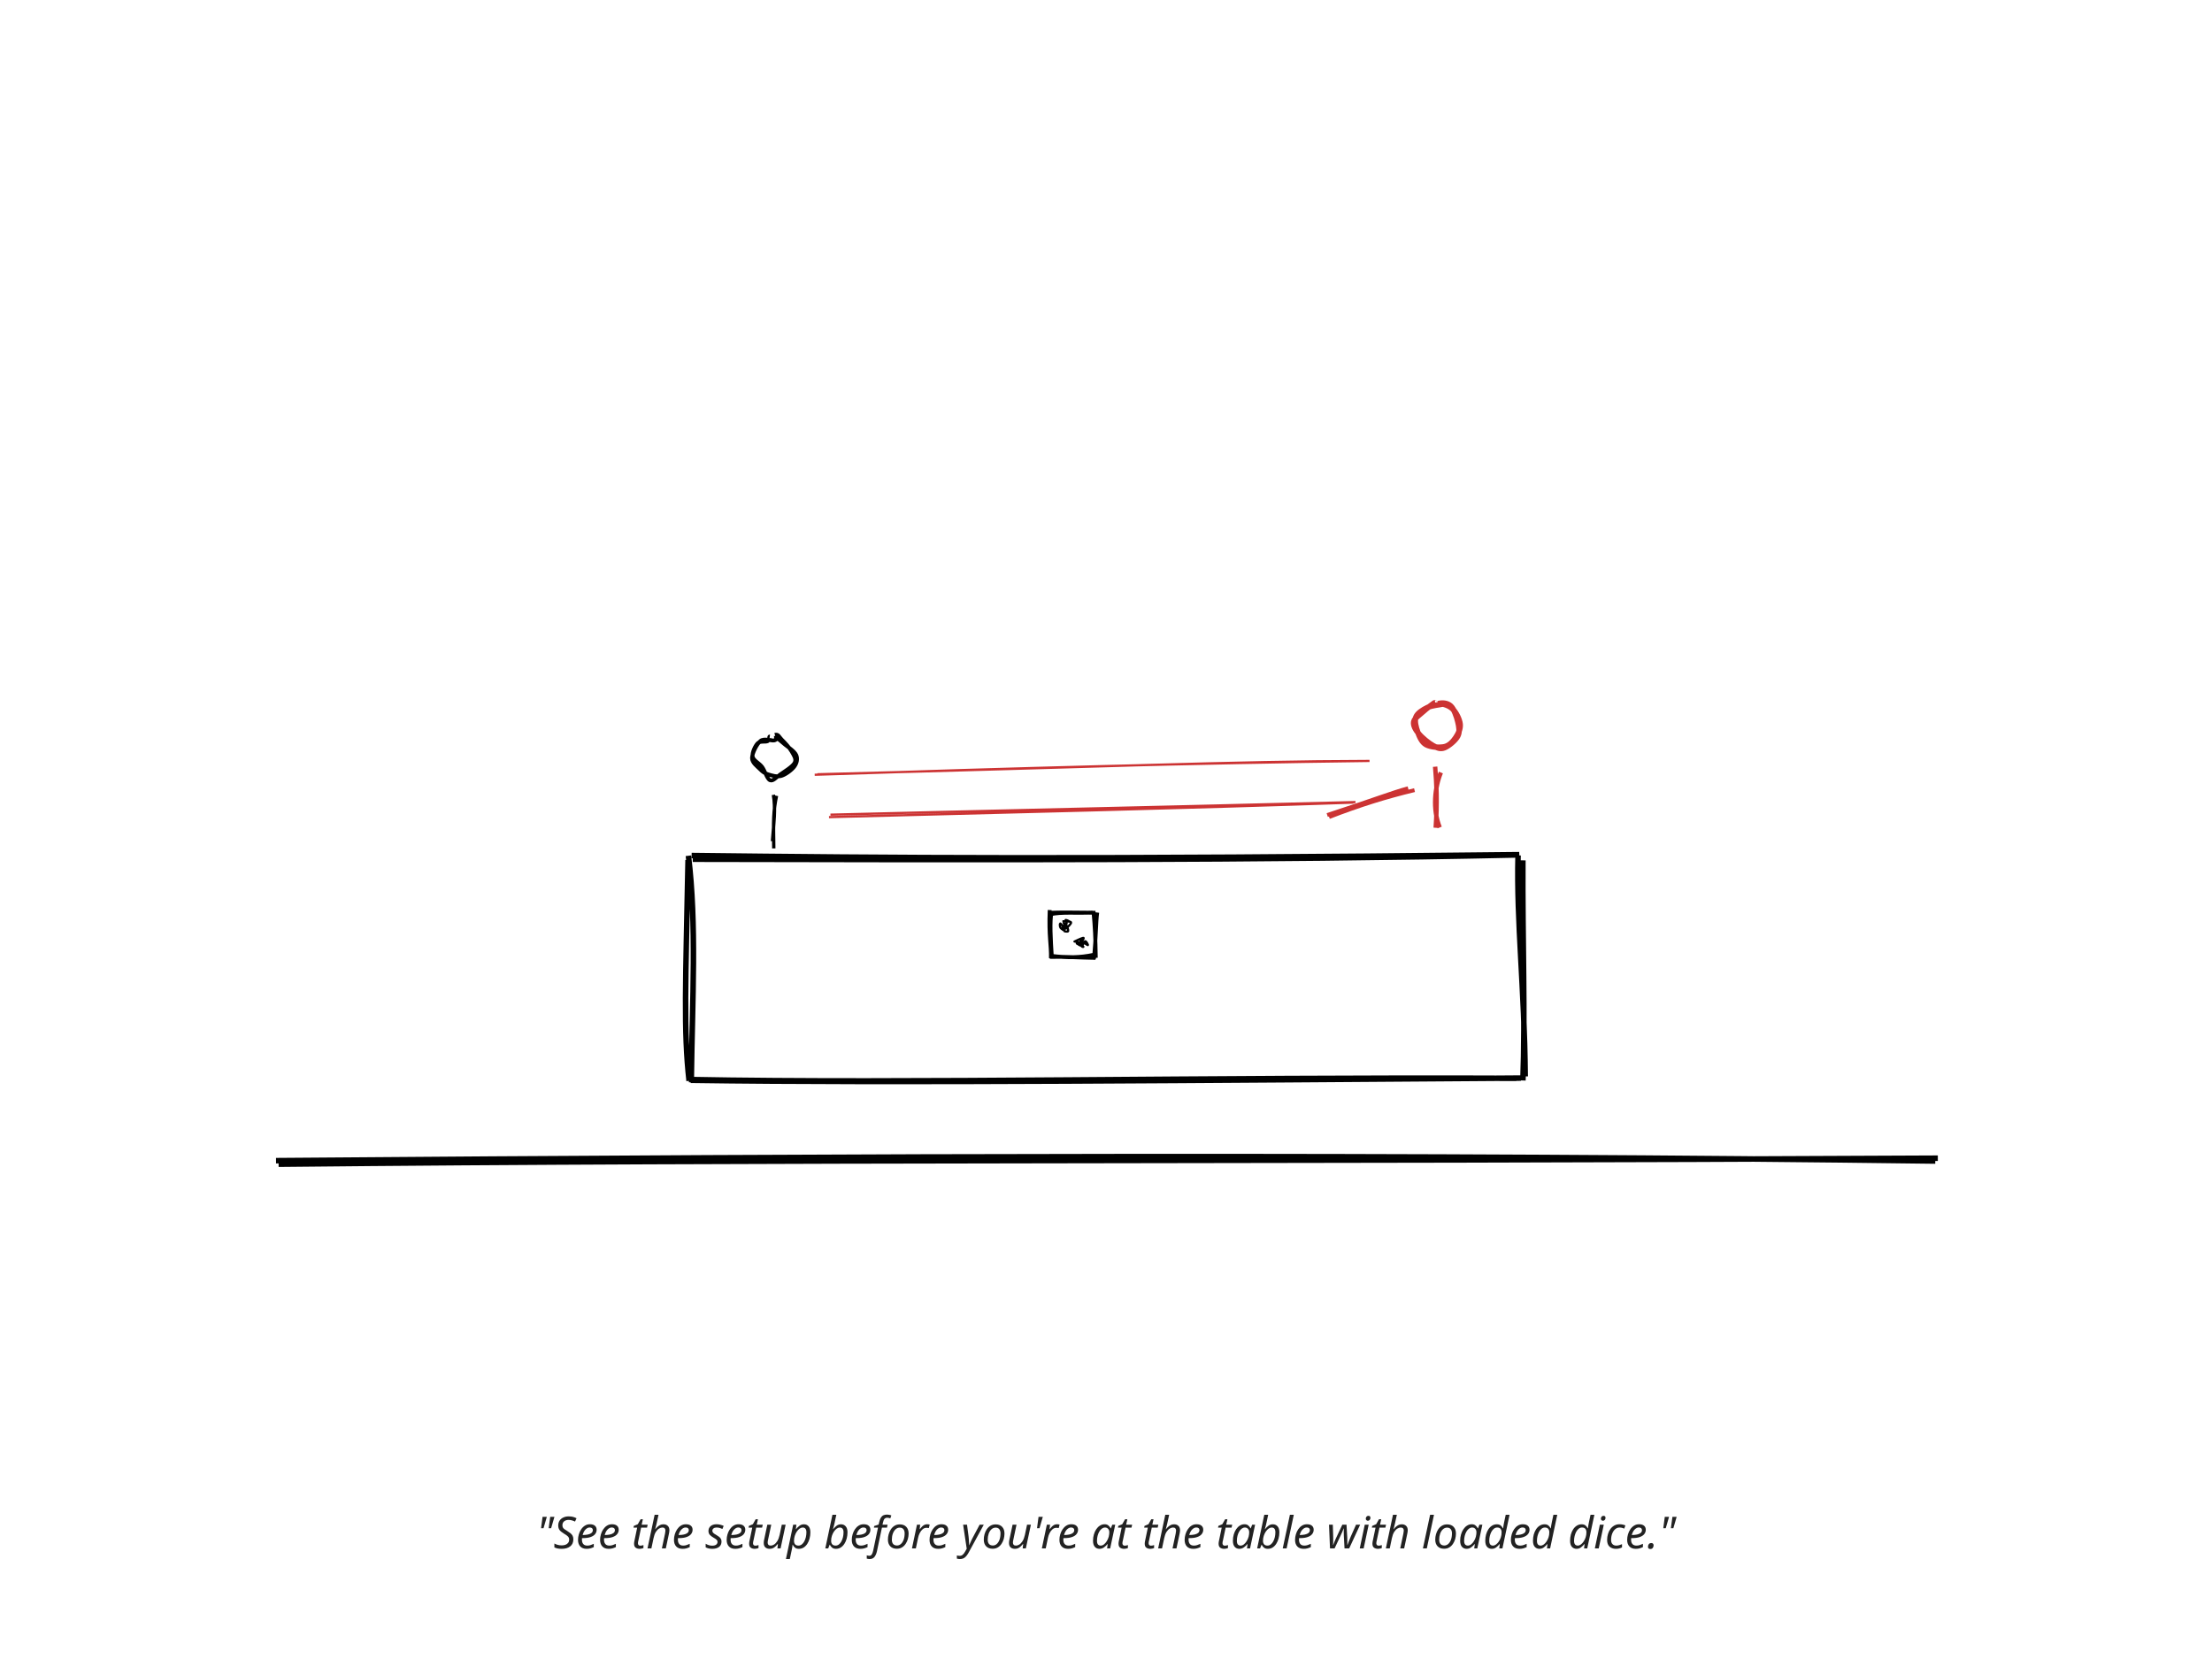
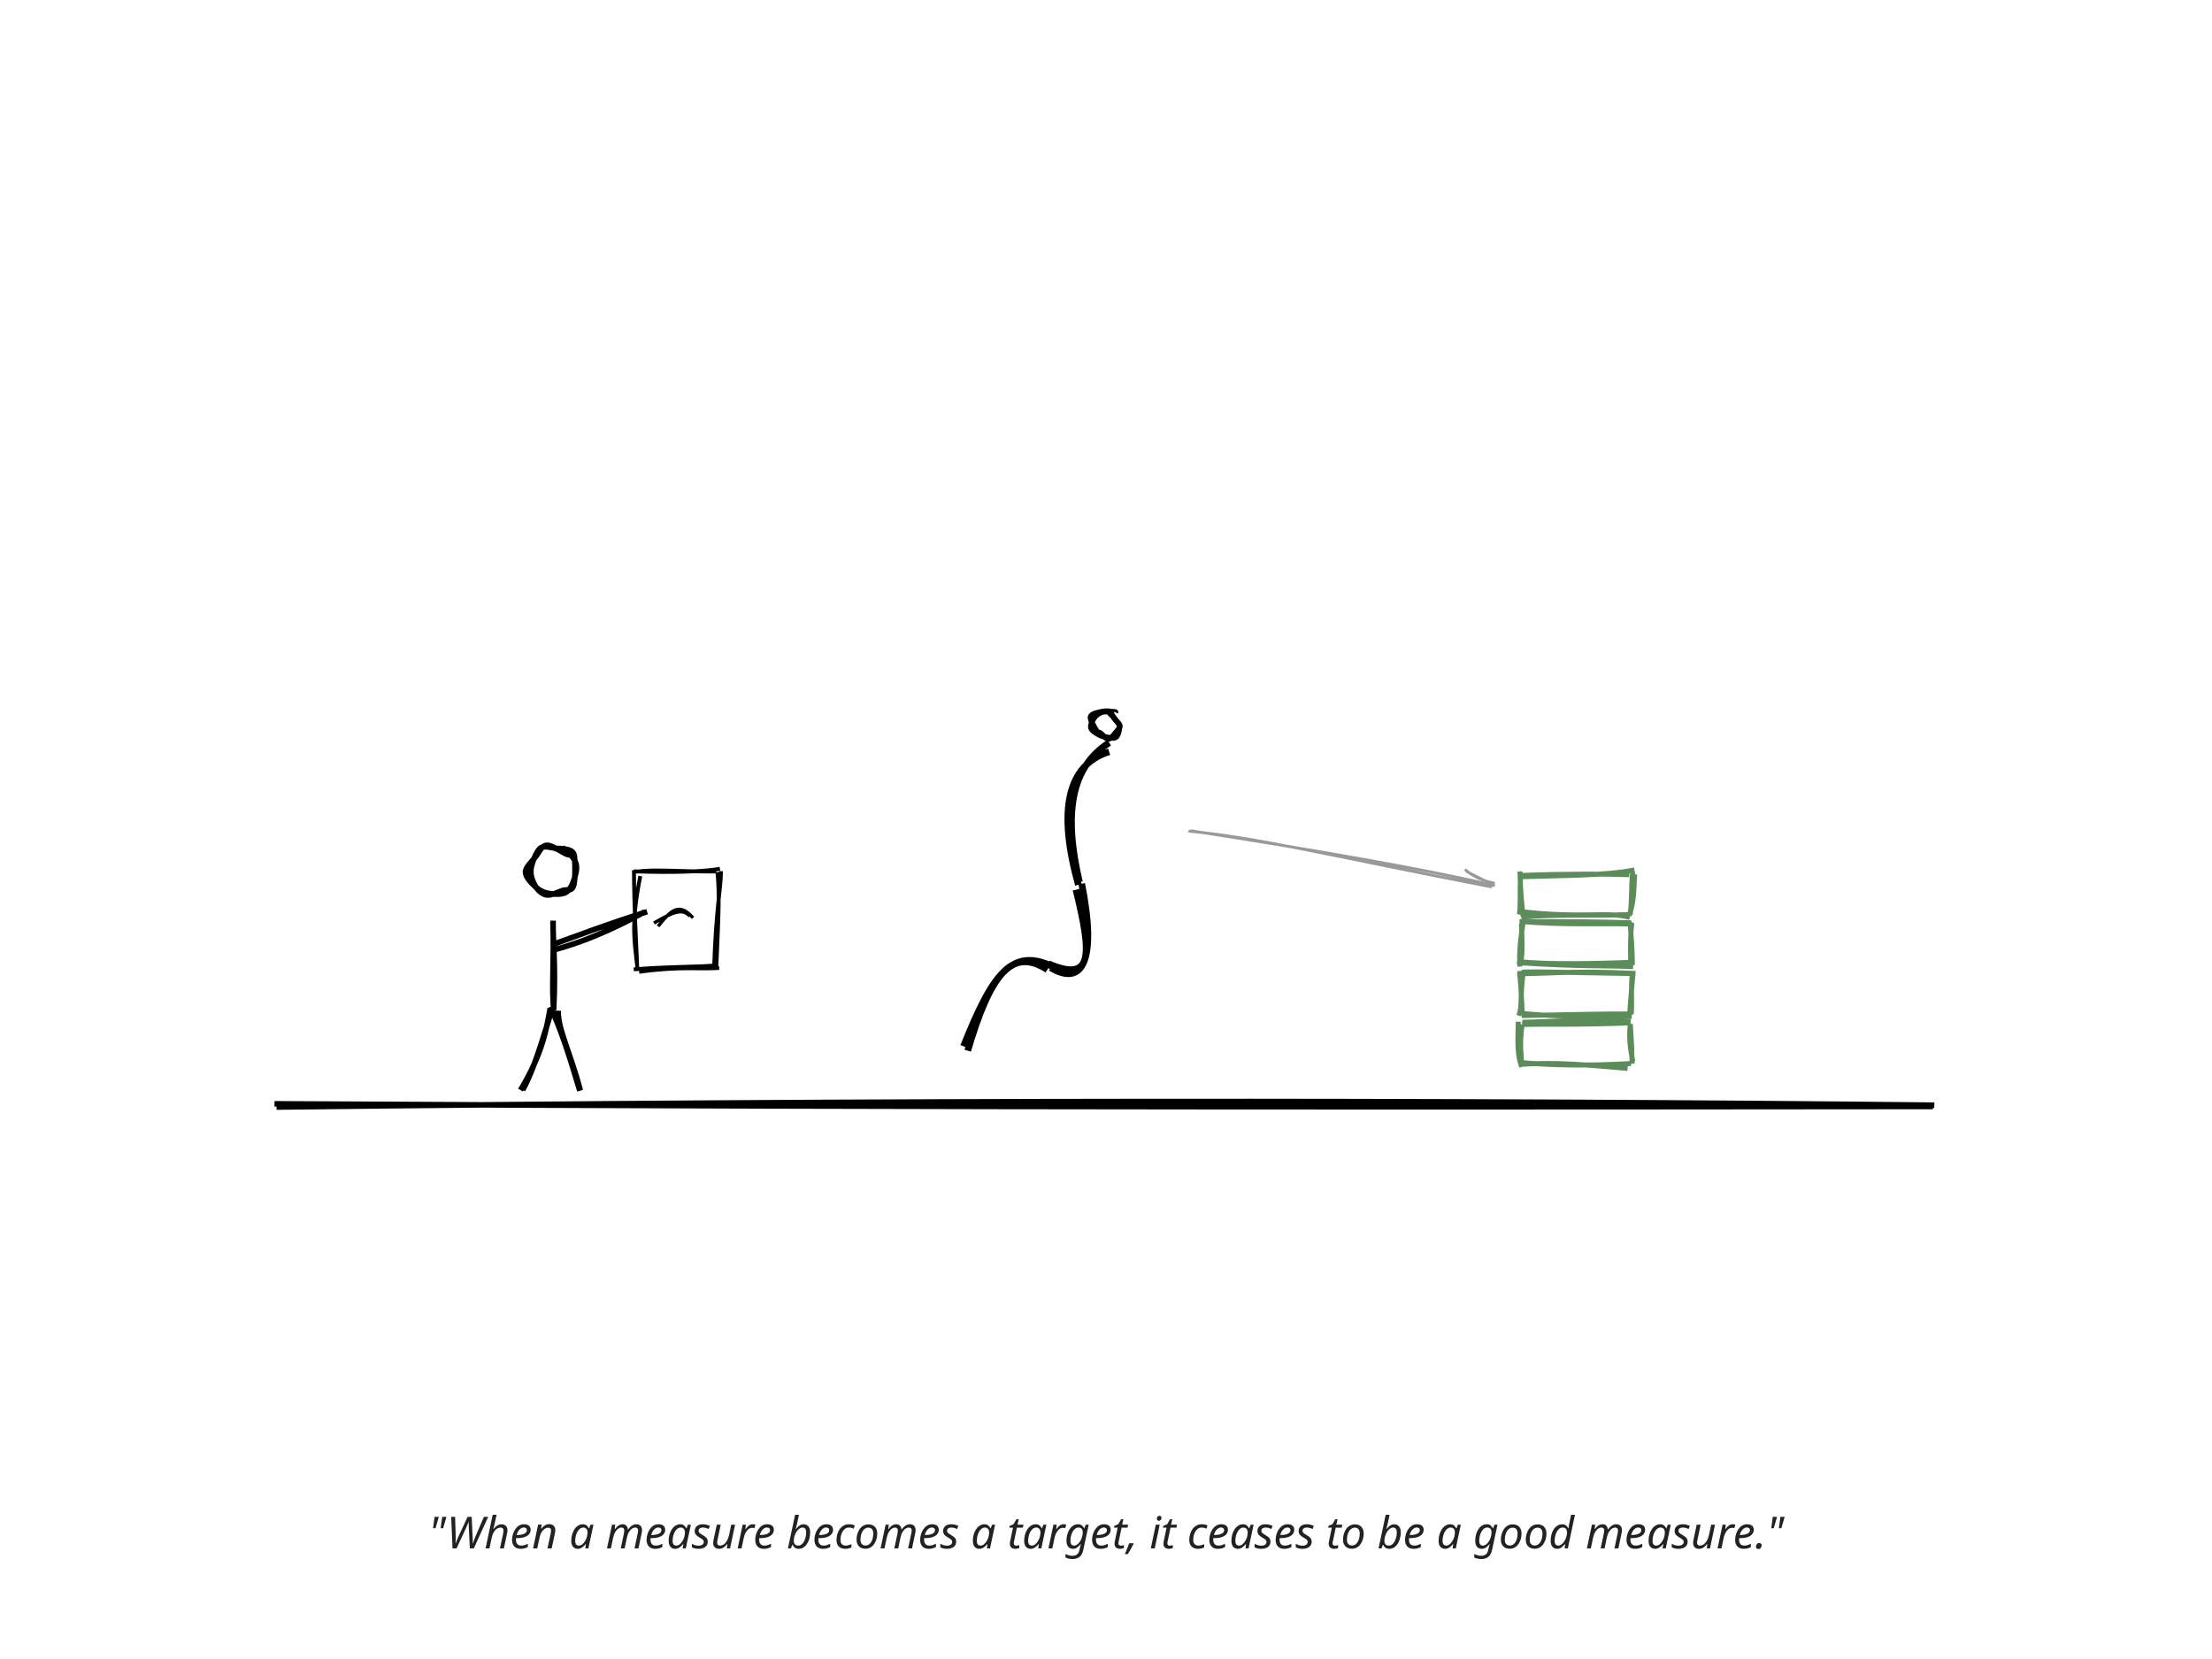
<svg xmlns="http://www.w3.org/2000/svg" width="800" height="600" viewBox="0 0 800 600">
  <rect width="800" height="600" fill="#FFFFFF" />
  <g>
-     <path d="M100.755 421.046 C278.754 419.172, 455.165 420.167, 700.839 418.88 M99.827 419.77 C308.693 418.108, 517.027 417.471, 699.92 419.899" stroke="#000000" stroke-width="2" fill="none" />
+     <path d="M99.28 399.208 C338.292 400.636, 576.689 400.266, 699.046 400.168 M100.015 400.382 C313.726 397.804, 527.031 397.833, 699.568 399.701" stroke="#000000" stroke-width="2" fill="none" />
  </g>
  <g>
-     <path d="M250.14 309.416 C320.03 310.251, 392.218 310.862, 549.411 309.102 M250.543 310.747 C352.963 310.954, 457.119 311.24, 549.468 309.179 M549.021 309.369 C548.45 333.953, 551.319 356.372, 551.609 389.303 M550.764 311.156 C550.61 339.548, 551.649 368.08, 550.781 390.767 M548.414 389.982 C436.841 389.502, 327.789 391.933, 249.141 390.429 M550.095 389.897 C436.666 390.654, 323.923 391.77, 249.809 390.693 M249.226 390.908 C247.193 372.845, 247.972 355.398, 248.849 311.043 M250.015 390.388 C250.397 361.357, 252.021 334.265, 248.972 309.494" stroke="#000000" stroke-width="2" fill="none" />
+     <path d="M350 380 C357.916 353.079, 365.703 342.161, 378.787 350.701 M348.458 378.401 C358.832 352.58, 365.969 341.384, 382.283 350.399 M380 350 C391.549 356.931, 396.782 347.413, 391.218 319.613 M379.113 348.518 C395.43 355.539, 394.937 345.413, 389.138 321.777 M390 320 C382.568 293.252, 385.838 276.685, 401.137 271.887 M390.411 319.023 C384.63 294.588, 387.181 277.409, 401.162 268.617" stroke="#000000" stroke-width="2.4" fill="none" />
  </g>
  <g>
-     <path d="M274.911 268.126 C274.911 268.126, 274.911 268.126, 274.911 268.126 M274.911 268.126 C274.911 268.126, 274.911 268.126, 274.911 268.126 M274.712 278.125 C275.536 274.67, 278.954 272.581, 282.938 268.649 M274.603 277.622 C277.812 274.122, 280.933 269.905, 282.295 268.461 M279.453 279.949 C282.64 278.042, 285.75 273.818, 287.239 271.48 M280.36 280.269 C282.455 277.676, 285.833 274.16, 287.241 272.564" stroke="none" stroke-width="0.7" fill="none" />
-     <path d="M279.959 266.842 C281.321 266.752, 282.583 268.253, 283.92 269.301 C285.258 270.348, 287.42 271.812, 287.986 273.126 C288.552 274.44, 288.213 275.938, 287.316 277.183 C286.42 278.428, 284.189 280.116, 282.606 280.596 C281.023 281.076, 279.109 280.466, 277.819 280.063 C276.528 279.661, 275.836 279.167, 274.864 278.18 C273.893 277.193, 271.957 275.846, 271.99 274.141 C272.023 272.436, 273.723 269.013, 275.062 267.952 C276.402 266.89, 279.004 268.007, 280.025 267.773 C281.047 267.539, 281.072 266.644, 281.193 266.547 M280.259 265.779 C281.507 265.401, 281.749 266.52, 282.754 267.513 C283.759 268.506, 285.513 270.35, 286.289 271.738 C287.065 273.126, 288.098 274.444, 287.41 275.841 C286.722 277.237, 283.646 279.061, 282.158 280.117 C280.67 281.172, 279.57 282.63, 278.482 282.174 C277.394 281.717, 276.676 278.797, 275.628 277.376 C274.581 275.956, 272.466 275.076, 272.199 273.649 C271.932 272.221, 273.121 269.746, 274.029 268.811 C274.937 267.875, 276.92 268.444, 277.648 268.036 C278.377 267.627, 278.057 266.321, 278.399 266.359" stroke="#000000" stroke-width="1.4" fill="none" />
+     <path d="M395.947 259.391 C395.947 259.391, 395.947 259.391, 395.947 259.391 M395.947 259.391 C395.947 259.391, 395.947 259.391, 395.947 259.391 M399.559 267.05 C401.783 265.795, 402.366 263.466, 404.344 261.337 M400.146 267.119 C401.341 265.252, 403.237 263.418, 404.334 261.635" stroke="none" stroke-width="1" fill="none" />
+     <path d="M401.195 257.96 C402.116 258.43, 402.875 259.644, 403.486 260.436 C404.097 261.228, 404.832 261.693, 404.859 262.714 C404.887 263.735, 404.471 265.917, 403.652 266.562 C402.834 267.206, 401.062 266.765, 399.949 266.58 C398.837 266.396, 397.874 266.011, 396.976 265.455 C396.078 264.898, 394.788 264.191, 394.564 263.242 C394.339 262.292, 394.992 260.699, 395.628 259.758 C396.265 258.816, 397.282 257.982, 398.384 257.591 C399.485 257.2, 401.397 257.407, 402.239 257.409 C403.082 257.411, 403.528 257.434, 403.439 257.602 M400.824 257.184 C401.653 257.623, 402.645 259.305, 403.34 260.183 C404.035 261.061, 404.879 261.762, 404.993 262.452 C405.107 263.141, 404.692 263.519, 404.021 264.32 C403.351 265.12, 401.974 267.117, 400.969 267.254 C399.965 267.391, 398.729 265.638, 397.995 265.14 C397.261 264.642, 397.157 265.263, 396.565 264.267 C395.972 263.272, 394.065 260.32, 394.443 259.165 C394.821 258.01, 397.568 257.621, 398.832 257.336 C400.097 257.05, 401.763 257.283, 402.031 257.453 C402.299 257.623, 400.593 258.237, 400.44 258.357" stroke="#000000" stroke-width="2" fill="none" />
  </g>
  <g>
-     <path d="M279.708 287.463 C280.561 292.244, 279.865 297.717, 279.369 304.23 M280.832 287.809 C279.723 293.261, 279.657 296.545, 279.847 306.842" stroke="#000000" stroke-width="1.2" fill="none" />
+     <path d="M550.58 369.717 C561.341 369.526, 571.543 368.496, 589.772 369.331 M550.491 370.532 C559.204 370.248, 569.289 370.737, 589.8 369.929 M589.654 370.288 C588.97 375.698, 589.752 379.868, 590.539 383.964 M589.663 370.31 C589.653 373.149, 590.165 375.88, 590.262 384.705 M588.642 386.42 C575.252 385.257, 562.585 383.949, 549.237 385.001 M589.872 384.632 C574.36 385.576, 559.687 385.21, 549.886 384.249 M550.426 385.83 C548.871 382.424, 548.821 377.938, 549.1 369.513 M550.385 385.352 C550.231 381.764, 549.471 378.173, 550.497 370.54" stroke="#5B8C5A" stroke-width="1.8" fill="none" />
  </g>
  <g>
-     <path d="M511.926 259.509 C511.926 259.509, 511.926 259.509, 511.926 259.509 M511.926 259.509 C511.926 259.509, 511.926 259.509, 511.926 259.509 M515.685 268.945 C518.295 265.202, 519.39 262.947, 526.007 256.1 M515.367 267.914 C518.322 264.245, 522.231 259.671, 525.038 256.126" stroke="none" stroke-width="1" fill="none" />
-     <path d="M520.526 254.483 C522.024 254.497, 524.111 255.174, 525.369 256.408 C526.627 257.642, 527.892 260.157, 528.073 261.887 C528.254 263.616, 527.388 265.424, 526.454 266.785 C525.519 268.146, 524.245 269.627, 522.467 270.051 C520.688 270.475, 517.403 270.21, 515.782 269.328 C514.161 268.446, 513.36 266.423, 512.742 264.759 C512.124 263.094, 511.491 260.818, 512.074 259.339 C512.656 257.861, 514.65 256.668, 516.238 255.888 C517.825 255.108, 520.722 254.901, 521.599 254.659 C522.476 254.418, 521.425 254.393, 521.498 254.439 M520.102 254.491 C521.709 254.073, 523.482 254.243, 524.672 255.328 C525.863 256.412, 526.819 259.186, 527.244 260.999 C527.67 262.812, 528.029 264.635, 527.227 266.205 C526.425 267.775, 523.91 269.835, 522.431 270.417 C520.951 270.998, 519.906 270.54, 518.351 269.696 C516.795 268.851, 514.272 266.795, 513.098 265.349 C511.923 263.903, 511.032 262.353, 511.305 261.018 C511.579 259.683, 513.539 258.444, 514.738 257.339 C515.937 256.235, 517.776 254.897, 518.499 254.39 C519.221 253.884, 518.716 254.344, 519.074 254.299" stroke="#CC3333" stroke-width="2" fill="none" />
+     <path d="M548.728 352.078 C558.141 352.337, 567.878 350.9, 591.507 352.061 M550.578 351.554 C557.783 351.375, 566.111 351.723, 590.266 352.09 M590.61 351.762 C590.164 357.706, 589.682 361.642, 589.399 366.87 M590.405 351.571 C589.692 357.612, 590.363 363.933, 589.92 366.841 M590.158 367.573 C576.925 367.391, 566.328 367.971, 550.948 366.591 M589.767 366.725 C580.352 366.639, 571.209 366.911, 550.395 367.288 M549.323 367.339 C550.72 363.202, 549.572 360.788, 550.993 351.047 M550.579 366.961 C550.304 361.919, 550.118 356.962, 549.663 352.537" stroke="#5B8C5A" stroke-width="1.8" fill="none" />
  </g>
  <g>
-     <path d="M521.108 279.39 C518.937 284.599, 518.005 292.606, 520.688 299.272 M519.037 277.281 C519.546 283.176, 519.853 290.432, 519.243 299.377" stroke="#CC3333" stroke-width="1.6" fill="none" />
+     <path d="M549.549 333.382 C566.42 333.194, 581.634 333.465, 589.981 333.744 M549.967 333.247 C565.258 334.603, 580.592 333.879, 589.438 334.174 M589.576 333.529 C589.81 338.094, 590.373 342.948, 590.375 349.034 M590.181 333.757 C589.715 337.105, 589.63 341.38, 589.767 348.733 M591.053 348.029 C575.91 348.53, 560.649 348.94, 548.657 347.75 M590.637 349.61 C580.351 349.087, 572.201 349.668, 550.117 348.225 M549.697 349.577 C549.384 343.931, 549.854 340.444, 550.938 332.946 M549.763 348.938 C550.581 345.789, 550.586 343.435, 550.267 334.014" stroke="#5B8C5A" stroke-width="1.8" fill="none" />
  </g>
  <g>
-     <path d="M511.584 285.762 C501.196 288.276, 492.113 291.08, 480.693 295.491 M509.275 285.081 C503.282 286.696, 496.681 289.341, 480.005 294.768" stroke="#CC3333" stroke-width="1.4" fill="none" />
+     <path d="M549.276 317.106 C564.988 316.576, 580.63 316.75, 591.115 314.621 M549.375 316.64 C566.515 316, 581.349 316.048, 589.278 316.341 M591.188 316.243 C590.903 321.021, 591.045 326.498, 589.144 331.111 M590.497 315.435 C589.865 320.897, 590.314 324.539, 589.591 330.854 M589.439 331.817 C581.949 329.513, 572.708 332.292, 550.197 329.708 M589.375 330.739 C575.987 331.356, 560.925 330.481, 550.219 331.789 M550.849 331.507 C550.234 326.286, 549.875 321.207, 549.71 315.167 M549.507 330.755 C549.992 327.464, 549.648 323.77, 549.903 316.025" stroke="#5B8C5A" stroke-width="1.8" fill="none" />
  </g>
  <g>
-     <path d="M379.88 330.652 C383.857 329.752, 388.845 330.287, 395.116 330.041 M379.695 330.118 C383.814 329.959, 387.688 330.024, 396.193 330.105 M396.823 330.028 C396.351 333.612, 396.415 338.422, 395.666 346.727 M395.526 330.275 C395.954 334.868, 396.201 339.35, 396.303 346.403 M395.427 345.335 C390.721 346.362, 385.942 346.422, 380.27 345.705 M396.211 346.429 C389.809 346.341, 384.879 345.916, 379.681 346.076 M380.083 346.56 C380.211 341.577, 379.241 338.811, 379.633 329.127 M380.411 346.143 C379.991 339.425, 379.633 333.403, 380.305 329.727" stroke="#000000" stroke-width="1.4" fill="none" />
+     <path d="M193.57 310.044 C193.57 310.044, 193.57 310.044, 193.57 310.044 M193.57 310.044 C193.57 310.044, 193.57 310.044, 193.57 310.044 M194.059 320.194 C195.453 317.751, 198.713 315.187, 206.646 307.575 M194.697 321.479 C197.074 318.74, 200.373 314.538, 205.206 309.324 M203.713 324.053 C205.306 320.356, 207.767 318.966, 207.953 317.285 M203.336 323.477 C205.029 321.513, 207.145 319.119, 208.189 317.493" stroke="none" stroke-width="1" fill="none" />
+     <path d="M203.477 306.649 C204.964 307.392, 207.325 309.908, 208.072 311.634 C208.819 313.36, 208.495 315.169, 207.957 317.005 C207.419 318.842, 206.434 321.637, 204.846 322.652 C203.258 323.667, 200.307 323.427, 198.429 323.097 C196.552 322.766, 194.98 321.951, 193.582 320.67 C192.185 319.388, 190.029 317.199, 190.044 315.409 C190.058 313.618, 192.39 311.548, 193.671 309.928 C194.952 308.309, 195.824 305.846, 197.728 305.692 C199.632 305.538, 203.534 308.46, 205.094 309.005 C206.654 309.549, 206.964 308.919, 207.088 308.957 M200.317 306.962 C202.086 306.677, 205.31 306.981, 206.572 307.769 C207.833 308.558, 207.762 309.537, 207.887 311.692 C208.013 313.846, 208.051 318.969, 207.324 320.695 C206.597 322.42, 205.122 321.545, 203.526 322.044 C201.929 322.543, 199.386 323.933, 197.747 323.69 C196.108 323.447, 194.642 322.129, 193.69 320.584 C192.738 319.039, 191.767 316.711, 192.033 314.422 C192.298 312.133, 193.888 308.141, 195.283 306.849 C196.679 305.557, 199.851 306.767, 200.407 306.669 C200.963 306.571, 198.829 306.178, 198.619 306.26" stroke="#000000" stroke-width="2" fill="none" />
  </g>
  <g>
-     <path d="M383.117 334.363 C383.117 334.363, 383.117 334.363, 383.117 334.363 M383.117 334.363 C383.117 334.363, 383.117 334.363, 383.117 334.363 M385.456 336.237 C385.611 336.071, 385.808 335.898, 385.939 335.623 M385.427 336.294 C385.57 336.18, 385.751 335.921, 386.058 335.59" stroke="none" stroke-width="0.4" fill="none" />
-     <path d="M384.443 333.601 C384.714 333.71, 385.166 334.605, 385.396 334.81 C385.627 335.016, 385.674 334.512, 385.828 334.834 C385.981 335.156, 386.445 336.41, 386.316 336.742 C386.187 337.073, 385.275 336.84, 385.053 336.822 C384.832 336.804, 385.24 336.851, 384.987 336.632 C384.735 336.413, 383.798 335.947, 383.539 335.509 C383.28 335.07, 383.263 334.09, 383.432 334.001 C383.6 333.911, 384.248 334.975, 384.55 334.971 C384.852 334.967, 385.177 333.955, 385.243 333.977 C385.31 333.999, 384.776 334.951, 384.95 335.102 M384.233 333.199 C384.876 333.227, 387.158 333.133, 387.364 333.568 C387.57 334.002, 385.917 335.537, 385.47 335.807 C385.023 336.077, 384.651 335.386, 384.681 335.186 C384.712 334.986, 385.707 334.579, 385.651 334.605 C385.595 334.632, 384.479 335.166, 384.345 335.345 C384.212 335.523, 384.642 335.865, 384.851 335.676 C385.059 335.487, 385.443 334.518, 385.597 334.21 C385.75 333.902, 385.798 334.082, 385.769 333.83 C385.741 333.578, 385.244 332.764, 385.426 332.7 C385.607 332.636, 387.114 333.323, 386.857 333.446" stroke="#000000" stroke-width="0.8" fill="none" />
+     <path d="M200.05 332.959 C199.887 340.256, 201.037 348.144, 200.267 364.812 M199.974 333.333 C200.492 345.966, 199.387 357.415, 200.306 365.426" stroke="#000000" stroke-width="2" fill="none" />
  </g>
  <g>
-     <path d="M389.495 341.233 C389.495 341.233, 389.495 341.233, 389.495 341.233 M389.495 341.233 C389.495 341.233, 389.495 341.233, 389.495 341.233" stroke="none" stroke-width="0.4" fill="none" />
-     <path d="M390.657 340.985 C390.884 341.088, 391.004 340.603, 391.203 340.591 C391.402 340.579, 391.848 340.645, 391.85 340.911 C391.852 341.178, 391.217 341.935, 391.216 342.192 C391.214 342.449, 391.818 342.52, 391.839 342.456 C391.86 342.392, 391.464 342.097, 391.34 341.807 C391.217 341.517, 391.407 340.807, 391.096 340.716 C390.785 340.624, 389.545 341.163, 389.475 341.257 C389.404 341.35, 390.446 341.542, 390.674 341.277 C390.901 341.012, 390.614 339.858, 390.842 339.669 C391.069 339.48, 392.091 340.154, 392.038 340.143 M390.839 341.144 C391.239 341.024, 391.258 340.117, 391.332 339.986 C391.407 339.855, 390.935 340.051, 391.283 340.356 C391.631 340.66, 393.218 341.807, 393.421 341.815 C393.623 341.822, 392.867 340.365, 392.499 340.399 C392.13 340.434, 391.722 341.911, 391.207 342.023 C390.692 342.135, 389.656 341.36, 389.409 341.07 C389.163 340.78, 389.856 340.38, 389.727 340.285 C389.598 340.191, 388.301 340.685, 388.636 340.501 C388.971 340.318, 391.253 339.261, 391.74 339.184 C392.227 339.107, 391.608 340.005, 391.559 340.041" stroke="#000000" stroke-width="0.8" fill="none" />
+     <path d="M199.003 364.649 C197.702 371.473, 196.445 380.718, 188.239 394.24 M199.78 364.477 C196.452 375.262, 193.178 386.817, 189.032 394.187" stroke="#000000" stroke-width="2" fill="none" />
  </g>
  <g>
-     <path d="M489.509 290.273 C428.693 292.348, 366.832 293.801, 299.82 295.529 M490.247 290.075 C422.388 291.805, 355.239 293.25, 300.346 294.631" stroke="#CC3333" stroke-width="0.8" fill="none" />
+     <path d="M201.907 365.518 C201.602 371.735, 206.041 380.09, 209.898 394.324 M199.085 364.111 C202.643 371.985, 205.244 379.45, 209.71 394.495" stroke="#000000" stroke-width="2" fill="none" />
  </g>
  <g>
-     <path d="M495.309 275.196 C445.199 275.297, 397.273 277.434, 295.623 280.019 M495.213 275.203 C431.413 275.999, 367.583 277.783, 294.642 280.206" stroke="#CC3333" stroke-width="0.8" fill="none" />
+     <path d="M200.275 343.551 C215.277 339.513, 227.53 332.872, 233.089 329.803 M199.467 341.753 C210.432 337.849, 218.955 334.442, 234.037 329.735" stroke="#000000" stroke-width="2" fill="none" />
  </g>
-   <text x="400" y="560" text-anchor="middle" font-family="sans-serif" font-size="16" fill="#222" font-style="italic">"See the setup before you're at the table with loaded dice."</text>
+   <g>
+     <path d="M229.26 315.127 C243.668 315.675, 255.219 315.177, 260.364 314.197 M230.177 315.266 C237.171 314.27, 244.724 315.27, 259.053 315.186 M260.754 315.067 C260.701 321.968, 259.001 327.542, 258.23 350.734 M259.479 315.411 C260.257 323.375, 259.918 330.571, 259.069 349.774 M260.102 350.075 C253.594 350.579, 245.933 349.397, 231.158 351.471 M259.449 349.084 C252.732 349.81, 243.863 349.42, 229.193 350.576 M230.344 348.552 C229.627 341.084, 227.999 334.817, 231.568 316.854 M230.492 350.563 C229.998 338.613, 229.35 329.065, 229.278 314.702" stroke="#000000" stroke-width="1.4" fill="none" />
+   </g>
+   <g>
+     <path d="M238 335 C242.584 329.287, 245.535 326.155, 250.643 331.963 M236.507 333.828 C244.217 329.336, 246.902 328.646, 249.501 331.318" stroke="#000000" stroke-width="1.2" fill="none" />
+   </g>
+   <g>
+     <path d="M429.834 300.591 C454.978 302.911, 479.228 309.095, 539.607 320.81 M430.628 300.434 C474.255 307.21, 516.831 314.592, 540.663 320.316" stroke="#999" stroke-width="1" fill="none" />
+   </g>
+   <g>
+     <path d="M529.819 314.439 C532.556 316.856, 536.002 318.529, 540.619 319.437 M530.32 315.115 C532.638 316.245, 534.442 317.378, 539.913 319.841" stroke="#999" stroke-width="1" fill="none" />
+   </g>
+   <text x="400" y="560" text-anchor="middle" font-family="sans-serif" font-size="16" fill="#222" font-style="italic">"When a measure becomes a target, it ceases to be a good measure."</text>
</svg>
